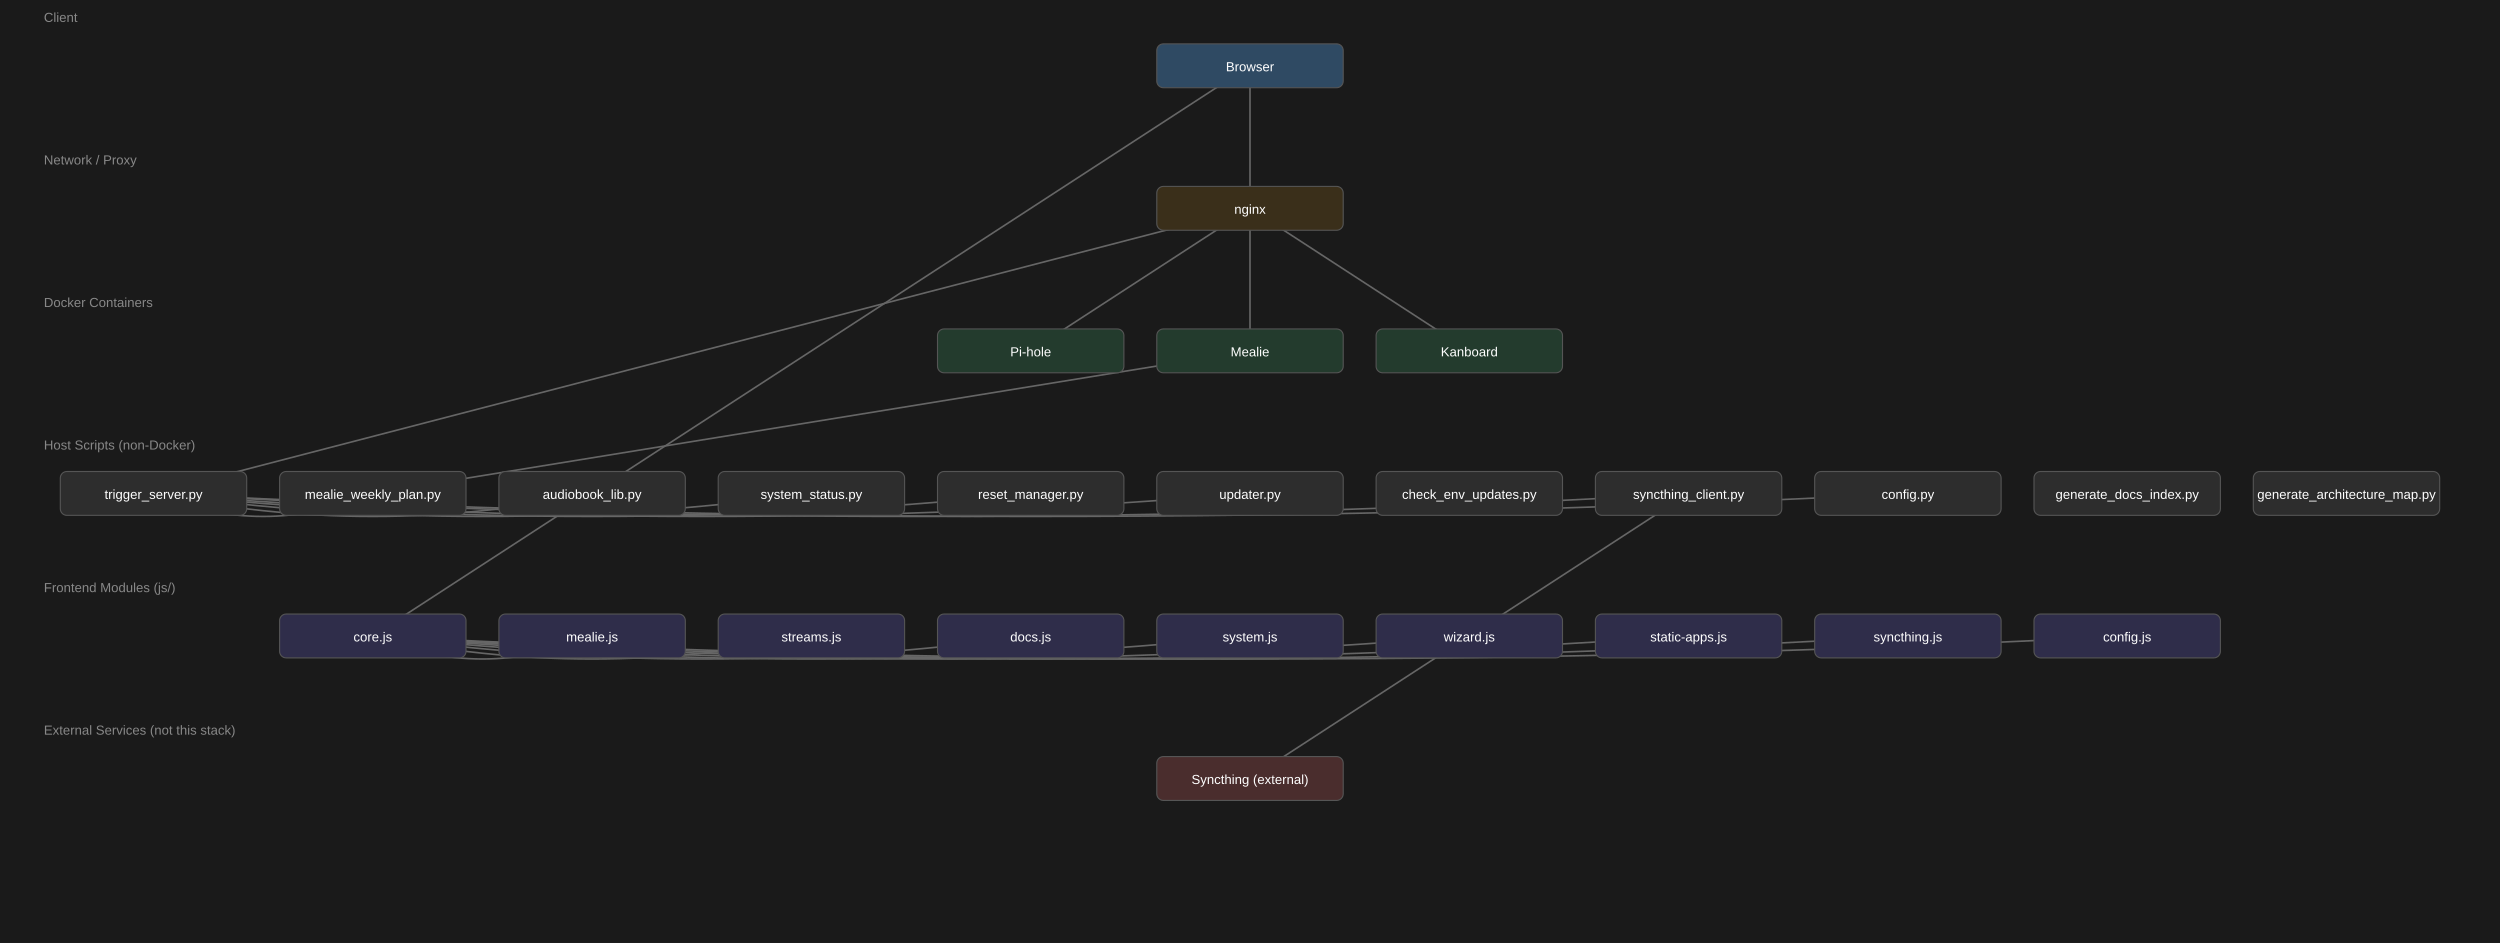
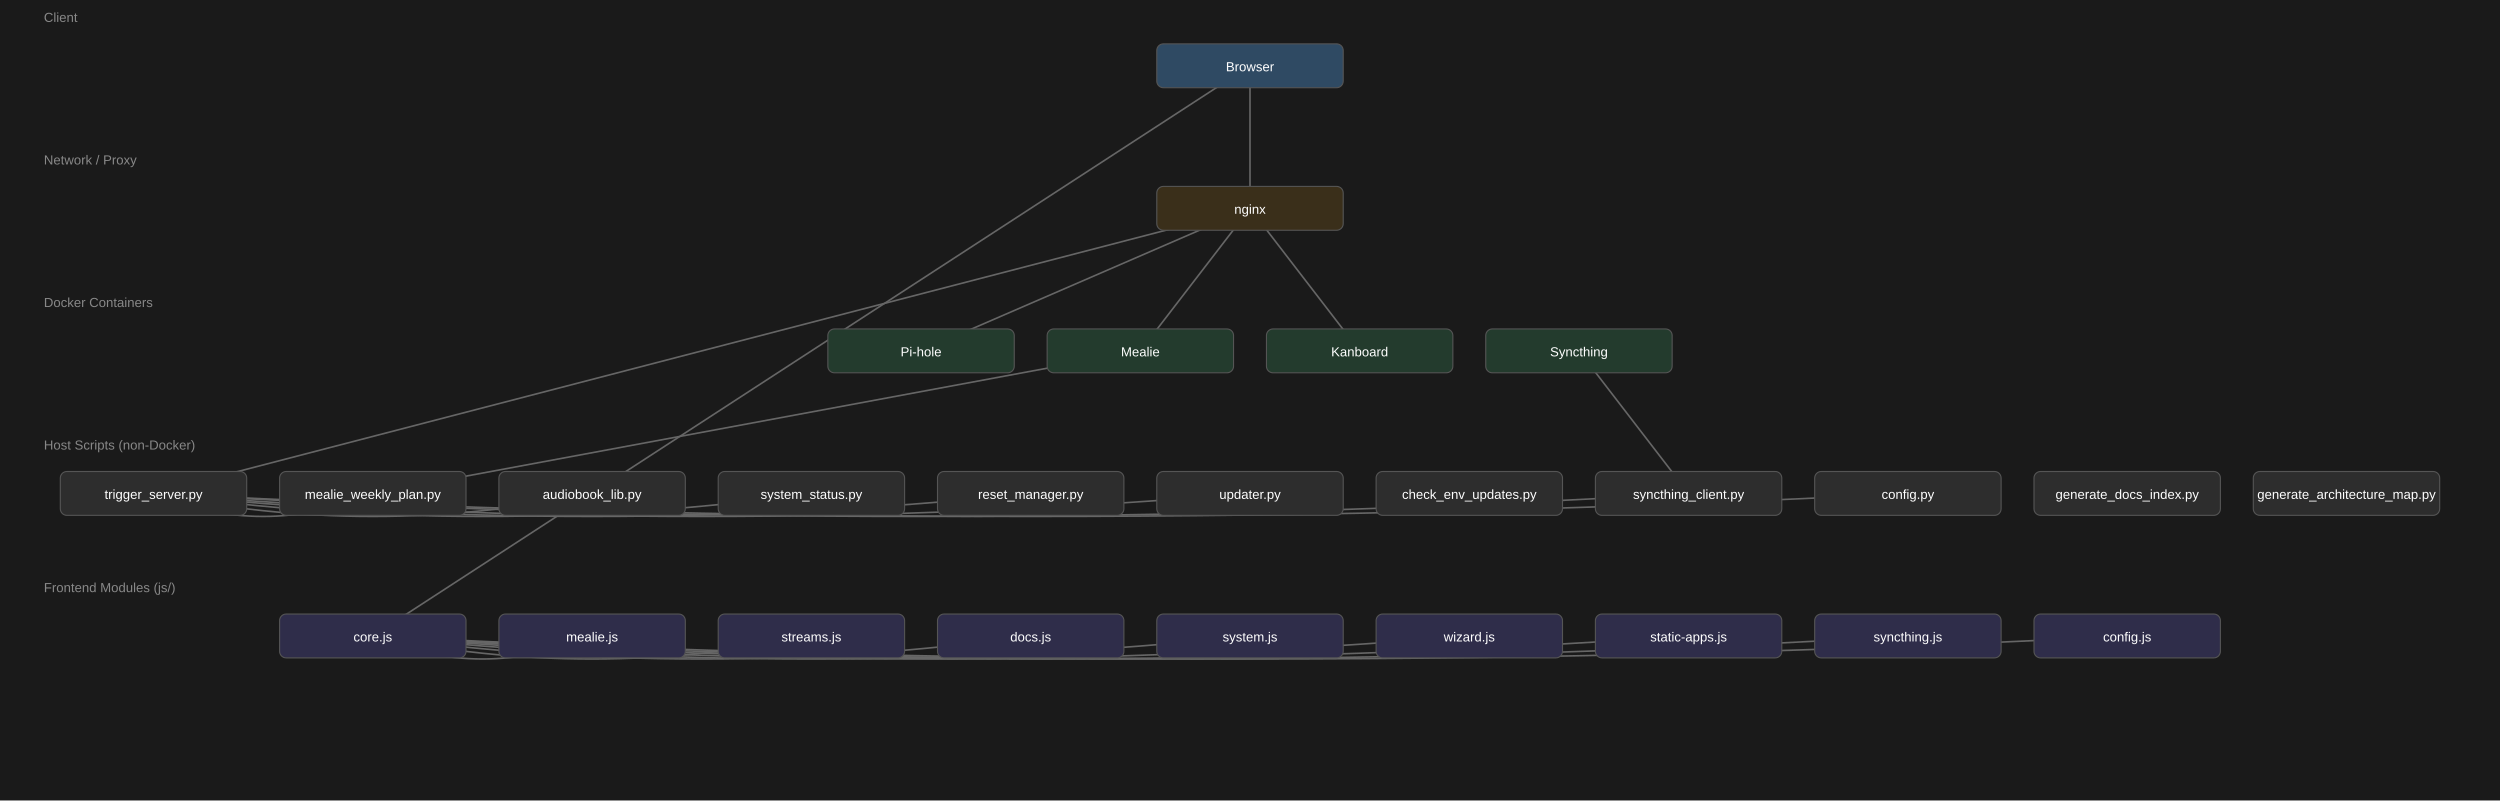
- <svg xmlns="http://www.w3.org/2000/svg" viewBox="0 0 2280 860" font-family="Arial, sans-serif">
+ <svg xmlns="http://www.w3.org/2000/svg" viewBox="0 0 2280 730" font-family="Arial, sans-serif">
  <rect width="100%" height="100%" fill="#1a1a1a" />
  <defs>
    <marker id="arrow" markerWidth="8" markerHeight="8" refX="7" refY="4" orient="auto">
      <path d="M0,0 L8,4 L0,8 Z" fill="#666" />
    </marker>
  </defs>
  <line data-src="browser" data-dst="nginx" data-src-cx="1140.0" data-src-cy="60.0" data-dst-cx="1140.0" data-dst-cy="190.0" x1="1140.0" y1="60.0" x2="1140.0" y2="190.0" stroke="#666" stroke-width="1.5" marker-end="url(#arrow)" />
-   <line data-src="nginx" data-dst="pihole" data-src-cx="1140.0" data-src-cy="190.0" data-dst-cx="940.0" data-dst-cy="320.0" x1="1140.0" y1="190.0" x2="940.0" y2="320.0" stroke="#666" stroke-width="1.5" marker-end="url(#arrow)" />
-   <line data-src="nginx" data-dst="mealie" data-src-cx="1140.0" data-src-cy="190.0" data-dst-cx="1140.0" data-dst-cy="320.0" x1="1140.0" y1="190.0" x2="1140.0" y2="320.0" stroke="#666" stroke-width="1.5" marker-end="url(#arrow)" />
-   <line data-src="nginx" data-dst="kanboard" data-src-cx="1140.0" data-src-cy="190.0" data-dst-cx="1340.0" data-dst-cy="320.0" x1="1140.0" y1="190.0" x2="1340.0" y2="320.0" stroke="#666" stroke-width="1.5" marker-end="url(#arrow)" />
+   <line data-src="nginx" data-dst="pihole" data-src-cx="1140.0" data-src-cy="190.0" data-dst-cx="840.0" data-dst-cy="320.0" x1="1140.0" y1="190.0" x2="840.0" y2="320.0" stroke="#666" stroke-width="1.5" marker-end="url(#arrow)" />
+   <line data-src="nginx" data-dst="mealie" data-src-cx="1140.0" data-src-cy="190.0" data-dst-cx="1040.0" data-dst-cy="320.0" x1="1140.0" y1="190.0" x2="1040.0" y2="320.0" stroke="#666" stroke-width="1.5" marker-end="url(#arrow)" />
+   <line data-src="nginx" data-dst="kanboard" data-src-cx="1140.0" data-src-cy="190.0" data-dst-cx="1240.0" data-dst-cy="320.0" x1="1140.0" y1="190.0" x2="1240.0" y2="320.0" stroke="#666" stroke-width="1.5" marker-end="url(#arrow)" />
  <line data-src="nginx" data-dst="trigger" data-src-cx="1140.0" data-src-cy="190.0" data-dst-cx="140.0" data-dst-cy="450.0" x1="1140.0" y1="190.0" x2="140.0" y2="450.0" stroke="#666" stroke-width="1.5" marker-end="url(#arrow)" />
  <path data-src="trigger" data-dst="mwp" data-src-cx="140.0" data-src-cy="450.0" data-dst-cx="340.0" data-dst-cy="450.0" d="M 140.0,450.0 Q 240.0,492.0 340.0,450.0" fill="none" stroke="#666" stroke-width="1.5" marker-end="url(#arrow)" />
  <path data-src="trigger" data-dst="alib" data-src-cx="140.0" data-src-cy="450.0" data-dst-cx="540.0" data-dst-cy="450.0" d="M 140.0,450.0 Q 340.0,492.0 540.0,450.0" fill="none" stroke="#666" stroke-width="1.5" marker-end="url(#arrow)" />
  <path data-src="trigger" data-dst="sysstat" data-src-cx="140.0" data-src-cy="450.0" data-dst-cx="740.0" data-dst-cy="450.0" d="M 140.0,450.0 Q 440.0,492.0 740.0,450.0" fill="none" stroke="#666" stroke-width="1.5" marker-end="url(#arrow)" />
  <path data-src="trigger" data-dst="resetmgr" data-src-cx="140.0" data-src-cy="450.0" data-dst-cx="940.0" data-dst-cy="450.0" d="M 140.0,450.0 Q 540.0,492.0 940.0,450.0" fill="none" stroke="#666" stroke-width="1.5" marker-end="url(#arrow)" />
  <path data-src="trigger" data-dst="updater" data-src-cx="140.0" data-src-cy="450.0" data-dst-cx="1140.0" data-dst-cy="450.0" d="M 140.0,450.0 Q 640.0,492.0 1140.0,450.0" fill="none" stroke="#666" stroke-width="1.5" marker-end="url(#arrow)" />
-   <line data-src="mwp" data-dst="mealie" data-src-cx="340.0" data-src-cy="450.0" data-dst-cx="1140.0" data-dst-cy="320.0" x1="340.0" y1="450.0" x2="1140.0" y2="320.0" stroke="#666" stroke-width="1.5" marker-end="url(#arrow)" />
+   <line data-src="mwp" data-dst="mealie" data-src-cx="340.0" data-src-cy="450.0" data-dst-cx="1040.0" data-dst-cy="320.0" x1="340.0" y1="450.0" x2="1040.0" y2="320.0" stroke="#666" stroke-width="1.5" marker-end="url(#arrow)" />
  <path data-src="mealie_js" data-dst="core_js" data-src-cx="540.0" data-src-cy="580.0" data-dst-cx="340.0" data-dst-cy="580.0" d="M 540.0,580.0 Q 440.0,622.0 340.0,580.0" fill="none" stroke="#666" stroke-width="1.5" marker-end="url(#arrow)" />
  <path data-src="streams_js" data-dst="core_js" data-src-cx="740.0" data-src-cy="580.0" data-dst-cx="340.0" data-dst-cy="580.0" d="M 740.0,580.0 Q 540.0,622.0 340.0,580.0" fill="none" stroke="#666" stroke-width="1.5" marker-end="url(#arrow)" />
  <path data-src="docs_js" data-dst="core_js" data-src-cx="940.0" data-src-cy="580.0" data-dst-cx="340.0" data-dst-cy="580.0" d="M 940.0,580.0 Q 640.0,622.0 340.0,580.0" fill="none" stroke="#666" stroke-width="1.5" marker-end="url(#arrow)" />
  <path data-src="system_js" data-dst="core_js" data-src-cx="1140.0" data-src-cy="580.0" data-dst-cx="340.0" data-dst-cy="580.0" d="M 1140.0,580.0 Q 740.0,622.0 340.0,580.0" fill="none" stroke="#666" stroke-width="1.5" marker-end="url(#arrow)" />
  <path data-src="wizard_js" data-dst="core_js" data-src-cx="1340.0" data-src-cy="580.0" data-dst-cx="340.0" data-dst-cy="580.0" d="M 1340.0,580.0 Q 840.0,622.0 340.0,580.0" fill="none" stroke="#666" stroke-width="1.5" marker-end="url(#arrow)" />
  <path data-src="static_js" data-dst="core_js" data-src-cx="1540.0" data-src-cy="580.0" data-dst-cx="340.0" data-dst-cy="580.0" d="M 1540.0,580.0 Q 940.0,622.0 340.0,580.0" fill="none" stroke="#666" stroke-width="1.5" marker-end="url(#arrow)" />
  <path data-src="syncthing_js" data-dst="core_js" data-src-cx="1740.0" data-src-cy="580.0" data-dst-cx="340.0" data-dst-cy="580.0" d="M 1740.0,580.0 Q 1040.0,622.0 340.0,580.0" fill="none" stroke="#666" stroke-width="1.5" marker-end="url(#arrow)" />
  <line data-src="browser" data-dst="core_js" data-src-cx="1140.0" data-src-cy="60.0" data-dst-cx="340.0" data-dst-cy="580.0" x1="1140.0" y1="60.0" x2="340.0" y2="580.0" stroke="#666" stroke-width="1.5" marker-end="url(#arrow)" />
  <path data-src="trigger" data-dst="config_py" data-src-cx="140.0" data-src-cy="450.0" data-dst-cx="1740.0" data-dst-cy="450.0" d="M 140.0,450.0 Q 940.0,492.0 1740.0,450.0" fill="none" stroke="#666" stroke-width="1.5" marker-end="url(#arrow)" />
  <path data-src="config_js" data-dst="core_js" data-src-cx="1940.0" data-src-cy="580.0" data-dst-cx="340.0" data-dst-cy="580.0" d="M 1940.0,580.0 Q 1140.0,622.0 340.0,580.0" fill="none" stroke="#666" stroke-width="1.5" marker-end="url(#arrow)" />
  <path data-src="trigger" data-dst="stc" data-src-cx="140.0" data-src-cy="450.0" data-dst-cx="1540.0" data-dst-cy="450.0" d="M 140.0,450.0 Q 840.0,492.0 1540.0,450.0" fill="none" stroke="#666" stroke-width="1.5" marker-end="url(#arrow)" />
-   <line data-src="stc" data-dst="syncthing" data-src-cx="1540.0" data-src-cy="450.0" data-dst-cx="1140.0" data-dst-cy="710.0" x1="1540.0" y1="450.0" x2="1140.0" y2="710.0" stroke="#666" stroke-width="1.5" marker-end="url(#arrow)" />
+   <line data-src="stc" data-dst="syncthing" data-src-cx="1540.0" data-src-cy="450.0" data-dst-cx="1440.0" data-dst-cy="320.0" x1="1540.0" y1="450.0" x2="1440.0" y2="320.0" stroke="#666" stroke-width="1.5" marker-end="url(#arrow)" />
  <text x="40" y="20" fill="#888" font-size="12">Client</text>
  <text x="40" y="150" fill="#888" font-size="12">Network / Proxy</text>
  <text x="40" y="280" fill="#888" font-size="12">Docker Containers</text>
  <text x="40" y="410" fill="#888" font-size="12">Host Scripts (non-Docker)</text>
  <text x="40" y="540" fill="#888" font-size="12">Frontend Modules (js/)</text>
-   <text x="40" y="670" fill="#888" font-size="12">External Services (not this stack)</text>
  <g class="node-group" data-node-id="browser" transform="translate(1055.0, 40)" data-x-y="1055.0,40">
    <rect data-node-id="browser" x="0" y="0" width="170" height="40" rx="6" fill="#2f4a63" stroke="#555" />
    <text x="85.0" y="25.0" fill="white" font-size="12" text-anchor="middle" style="pointer-events:none;">Browser</text>
  </g>
  <g class="node-group" data-node-id="nginx" transform="translate(1055.0, 170)" data-x-y="1055.0,170">
    <rect data-node-id="nginx" x="0" y="0" width="170" height="40" rx="6" fill="#3a2f1a" stroke="#555" />
    <text x="85.0" y="25.0" fill="white" font-size="12" text-anchor="middle" style="pointer-events:none;">nginx</text>
  </g>
-   <g class="node-group" data-node-id="pihole" transform="translate(855.0, 300)" data-x-y="855.0,300">
+   <g class="node-group" data-node-id="pihole" transform="translate(755.0, 300)" data-x-y="755.0,300">
    <rect data-node-id="pihole" x="0" y="0" width="170" height="40" rx="6" fill="#233b2d" stroke="#555" />
    <text x="85.0" y="25.0" fill="white" font-size="12" text-anchor="middle" style="pointer-events:none;">Pi-hole</text>
  </g>
-   <g class="node-group" data-node-id="mealie" transform="translate(1055.0, 300)" data-x-y="1055.0,300">
+   <g class="node-group" data-node-id="mealie" transform="translate(955.0, 300)" data-x-y="955.0,300">
    <rect data-node-id="mealie" x="0" y="0" width="170" height="40" rx="6" fill="#233b2d" stroke="#555" />
    <text x="85.0" y="25.0" fill="white" font-size="12" text-anchor="middle" style="pointer-events:none;">Mealie</text>
  </g>
-   <g class="node-group" data-node-id="kanboard" transform="translate(1255.0, 300)" data-x-y="1255.0,300">
+   <g class="node-group" data-node-id="kanboard" transform="translate(1155.0, 300)" data-x-y="1155.0,300">
    <rect data-node-id="kanboard" x="0" y="0" width="170" height="40" rx="6" fill="#233b2d" stroke="#555" />
    <text x="85.0" y="25.0" fill="white" font-size="12" text-anchor="middle" style="pointer-events:none;">Kanboard</text>
+   </g>
+   <g class="node-group" data-node-id="syncthing" transform="translate(1355.0, 300)" data-x-y="1355.0,300">
+     <rect data-node-id="syncthing" x="0" y="0" width="170" height="40" rx="6" fill="#233b2d" stroke="#555" />
+     <text x="85.0" y="25.0" fill="white" font-size="12" text-anchor="middle" style="pointer-events:none;">Syncthing</text>
  </g>
  <g class="node-group" data-node-id="trigger" transform="translate(55.0, 430)" data-x-y="55.0,430">
    <rect data-node-id="trigger" x="0" y="0" width="170" height="40" rx="6" fill="#2d2d2d" stroke="#555" />
    <text x="85.0" y="25.0" fill="white" font-size="12" text-anchor="middle" style="pointer-events:none;">trigger_server.py</text>
  </g>
  <g class="node-group" data-node-id="mwp" transform="translate(255.0, 430)" data-x-y="255.0,430">
    <rect data-node-id="mwp" x="0" y="0" width="170" height="40" rx="6" fill="#2d2d2d" stroke="#555" />
    <text x="85.0" y="25.0" fill="white" font-size="12" text-anchor="middle" style="pointer-events:none;">mealie_weekly_plan.py</text>
  </g>
  <g class="node-group" data-node-id="alib" transform="translate(455.0, 430)" data-x-y="455.0,430">
    <rect data-node-id="alib" x="0" y="0" width="170" height="40" rx="6" fill="#2d2d2d" stroke="#555" />
    <text x="85.0" y="25.0" fill="white" font-size="12" text-anchor="middle" style="pointer-events:none;">audiobook_lib.py</text>
  </g>
  <g class="node-group" data-node-id="sysstat" transform="translate(655.0, 430)" data-x-y="655.0,430">
    <rect data-node-id="sysstat" x="0" y="0" width="170" height="40" rx="6" fill="#2d2d2d" stroke="#555" />
    <text x="85.0" y="25.0" fill="white" font-size="12" text-anchor="middle" style="pointer-events:none;">system_status.py</text>
  </g>
  <g class="node-group" data-node-id="resetmgr" transform="translate(855.0, 430)" data-x-y="855.0,430">
    <rect data-node-id="resetmgr" x="0" y="0" width="170" height="40" rx="6" fill="#2d2d2d" stroke="#555" />
    <text x="85.0" y="25.0" fill="white" font-size="12" text-anchor="middle" style="pointer-events:none;">reset_manager.py</text>
  </g>
  <g class="node-group" data-node-id="updater" transform="translate(1055.0, 430)" data-x-y="1055.0,430">
    <rect data-node-id="updater" x="0" y="0" width="170" height="40" rx="6" fill="#2d2d2d" stroke="#555" />
    <text x="85.0" y="25.0" fill="white" font-size="12" text-anchor="middle" style="pointer-events:none;">updater.py</text>
  </g>
  <g class="node-group" data-node-id="envcheck" transform="translate(1255.0, 430)" data-x-y="1255.0,430">
    <rect data-node-id="envcheck" x="0" y="0" width="170" height="40" rx="6" fill="#2d2d2d" stroke="#555" />
    <text x="85.0" y="25.0" fill="white" font-size="12" text-anchor="middle" style="pointer-events:none;">check_env_updates.py</text>
  </g>
  <g class="node-group" data-node-id="stc" transform="translate(1455.0, 430)" data-x-y="1455.0,430">
    <rect data-node-id="stc" x="0" y="0" width="170" height="40" rx="6" fill="#2d2d2d" stroke="#555" />
    <text x="85.0" y="25.0" fill="white" font-size="12" text-anchor="middle" style="pointer-events:none;">syncthing_client.py</text>
  </g>
  <g class="node-group" data-node-id="core_js" transform="translate(255.0, 560)" data-x-y="255.0,560">
    <rect data-node-id="core_js" x="0" y="0" width="170" height="40" rx="6" fill="#2f2d4a" stroke="#555" />
    <text x="85.0" y="25.0" fill="white" font-size="12" text-anchor="middle" style="pointer-events:none;">core.js</text>
  </g>
  <g class="node-group" data-node-id="mealie_js" transform="translate(455.0, 560)" data-x-y="455.0,560">
    <rect data-node-id="mealie_js" x="0" y="0" width="170" height="40" rx="6" fill="#2f2d4a" stroke="#555" />
    <text x="85.0" y="25.0" fill="white" font-size="12" text-anchor="middle" style="pointer-events:none;">mealie.js</text>
  </g>
  <g class="node-group" data-node-id="streams_js" transform="translate(655.0, 560)" data-x-y="655.0,560">
    <rect data-node-id="streams_js" x="0" y="0" width="170" height="40" rx="6" fill="#2f2d4a" stroke="#555" />
    <text x="85.0" y="25.0" fill="white" font-size="12" text-anchor="middle" style="pointer-events:none;">streams.js</text>
  </g>
  <g class="node-group" data-node-id="docs_js" transform="translate(855.0, 560)" data-x-y="855.0,560">
    <rect data-node-id="docs_js" x="0" y="0" width="170" height="40" rx="6" fill="#2f2d4a" stroke="#555" />
    <text x="85.0" y="25.0" fill="white" font-size="12" text-anchor="middle" style="pointer-events:none;">docs.js</text>
  </g>
  <g class="node-group" data-node-id="system_js" transform="translate(1055.0, 560)" data-x-y="1055.0,560">
    <rect data-node-id="system_js" x="0" y="0" width="170" height="40" rx="6" fill="#2f2d4a" stroke="#555" />
    <text x="85.0" y="25.0" fill="white" font-size="12" text-anchor="middle" style="pointer-events:none;">system.js</text>
  </g>
  <g class="node-group" data-node-id="wizard_js" transform="translate(1255.0, 560)" data-x-y="1255.0,560">
    <rect data-node-id="wizard_js" x="0" y="0" width="170" height="40" rx="6" fill="#2f2d4a" stroke="#555" />
    <text x="85.0" y="25.0" fill="white" font-size="12" text-anchor="middle" style="pointer-events:none;">wizard.js</text>
  </g>
  <g class="node-group" data-node-id="static_js" transform="translate(1455.0, 560)" data-x-y="1455.0,560">
    <rect data-node-id="static_js" x="0" y="0" width="170" height="40" rx="6" fill="#2f2d4a" stroke="#555" />
    <text x="85.0" y="25.0" fill="white" font-size="12" text-anchor="middle" style="pointer-events:none;">static-apps.js</text>
  </g>
  <g class="node-group" data-node-id="syncthing_js" transform="translate(1655.0, 560)" data-x-y="1655.0,560">
    <rect data-node-id="syncthing_js" x="0" y="0" width="170" height="40" rx="6" fill="#2f2d4a" stroke="#555" />
    <text x="85.0" y="25.0" fill="white" font-size="12" text-anchor="middle" style="pointer-events:none;">syncthing.js</text>
  </g>
  <g class="node-group" data-node-id="config_py" transform="translate(1655.0, 430)" data-x-y="1655.0,430">
    <rect data-node-id="config_py" x="0" y="0" width="170" height="40" rx="6" fill="#2d2d2d" stroke="#555" />
    <text x="85.0" y="25.0" fill="white" font-size="12" text-anchor="middle" style="pointer-events:none;">config.py</text>
  </g>
  <g class="node-group" data-node-id="config_js" transform="translate(1855.0, 560)" data-x-y="1855.0,560">
    <rect data-node-id="config_js" x="0" y="0" width="170" height="40" rx="6" fill="#2f2d4a" stroke="#555" />
    <text x="85.0" y="25.0" fill="white" font-size="12" text-anchor="middle" style="pointer-events:none;">config.js</text>
  </g>
  <g class="node-group" data-node-id="gendocs" transform="translate(1855.0, 430)" data-x-y="1855.0,430">
    <rect data-node-id="gendocs" x="0" y="0" width="170" height="40" rx="6" fill="#2d2d2d" stroke="#555" />
    <text x="85.0" y="25.0" fill="white" font-size="12" text-anchor="middle" style="pointer-events:none;">generate_docs_index.py</text>
  </g>
  <g class="node-group" data-node-id="genmap" transform="translate(2055.0, 430)" data-x-y="2055.0,430">
    <rect data-node-id="genmap" x="0" y="0" width="170" height="40" rx="6" fill="#2d2d2d" stroke="#555" />
    <text x="85.0" y="25.0" fill="white" font-size="12" text-anchor="middle" style="pointer-events:none;">generate_architecture_map.py</text>
  </g>
-   <g class="node-group" data-node-id="syncthing" transform="translate(1055.0, 690)" data-x-y="1055.0,690">
-     <rect data-node-id="syncthing" x="0" y="0" width="170" height="40" rx="6" fill="#4a2d2d" stroke="#555" />
-     <text x="85.0" y="25.0" fill="white" font-size="12" text-anchor="middle" style="pointer-events:none;">Syncthing (external)</text>
-   </g>
</svg>
